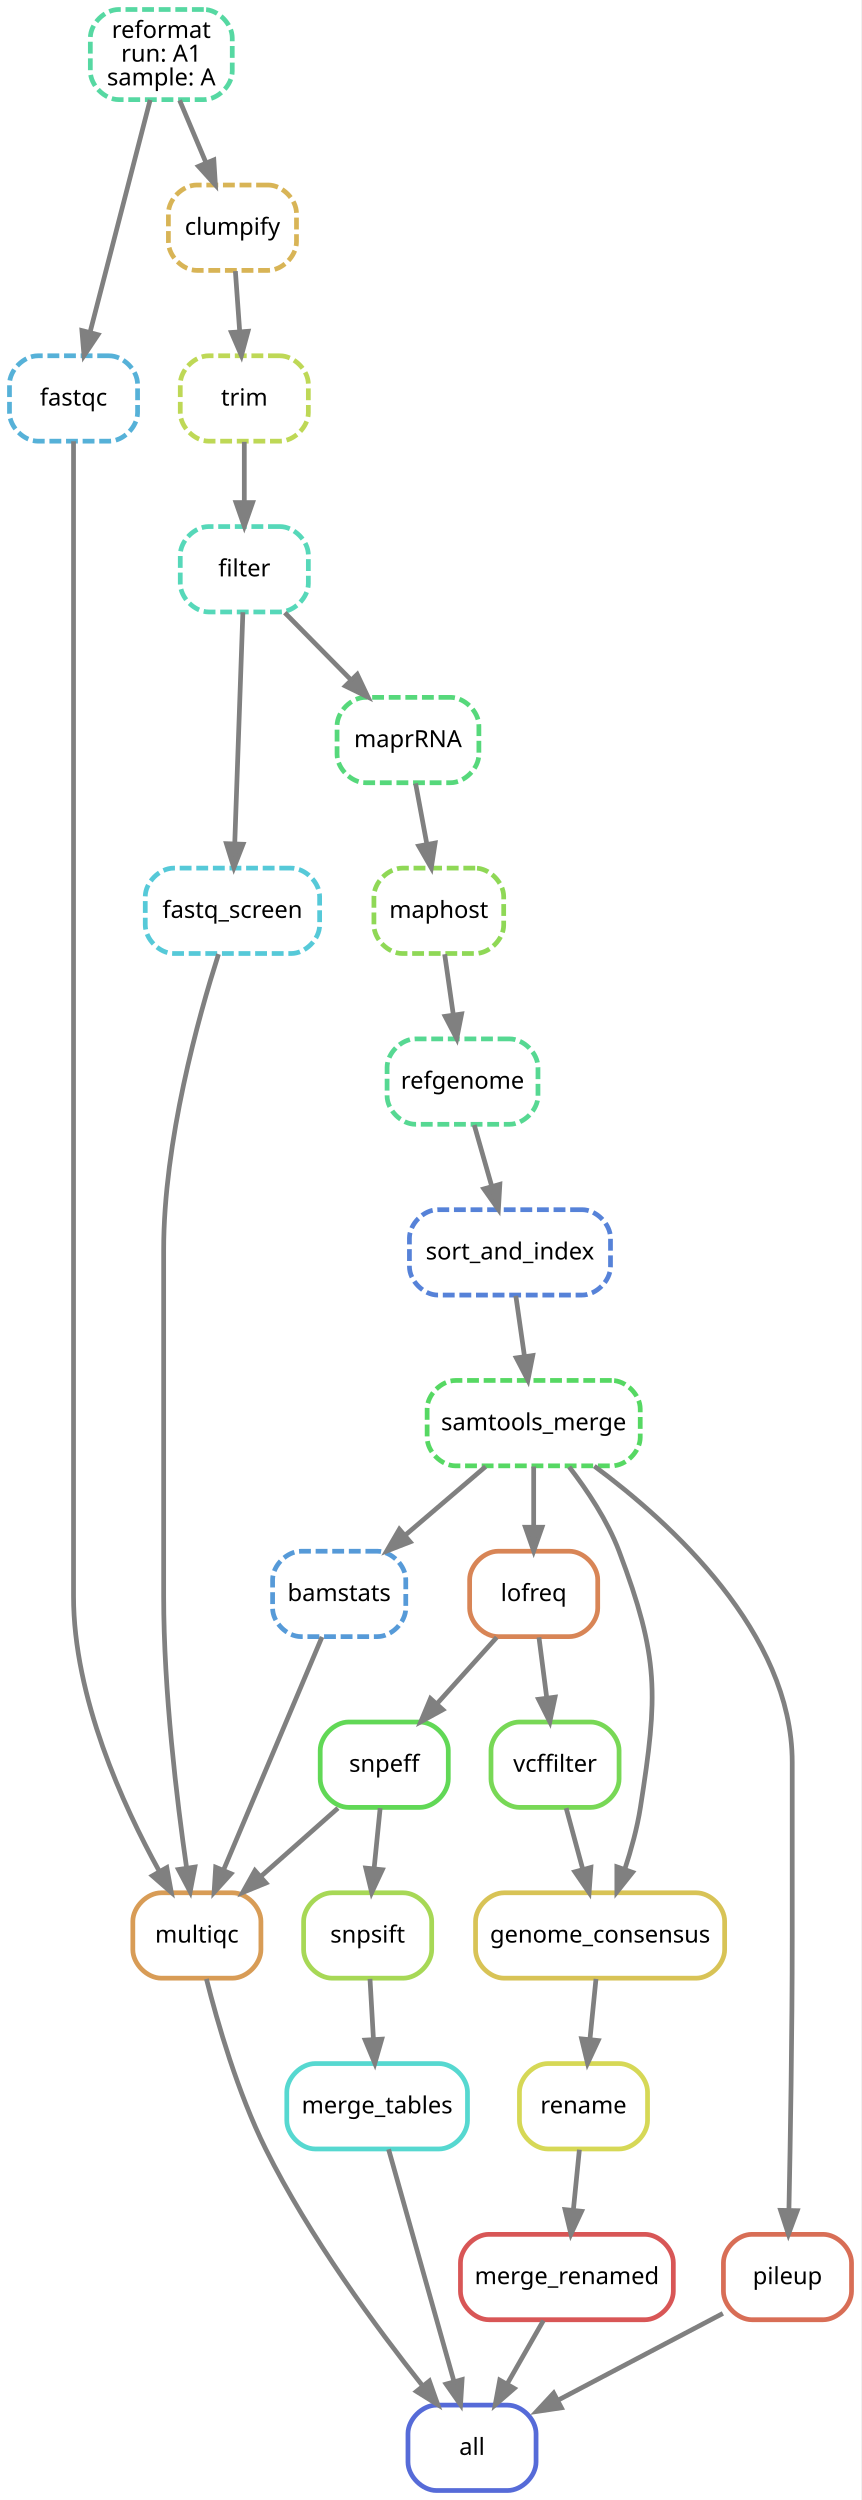
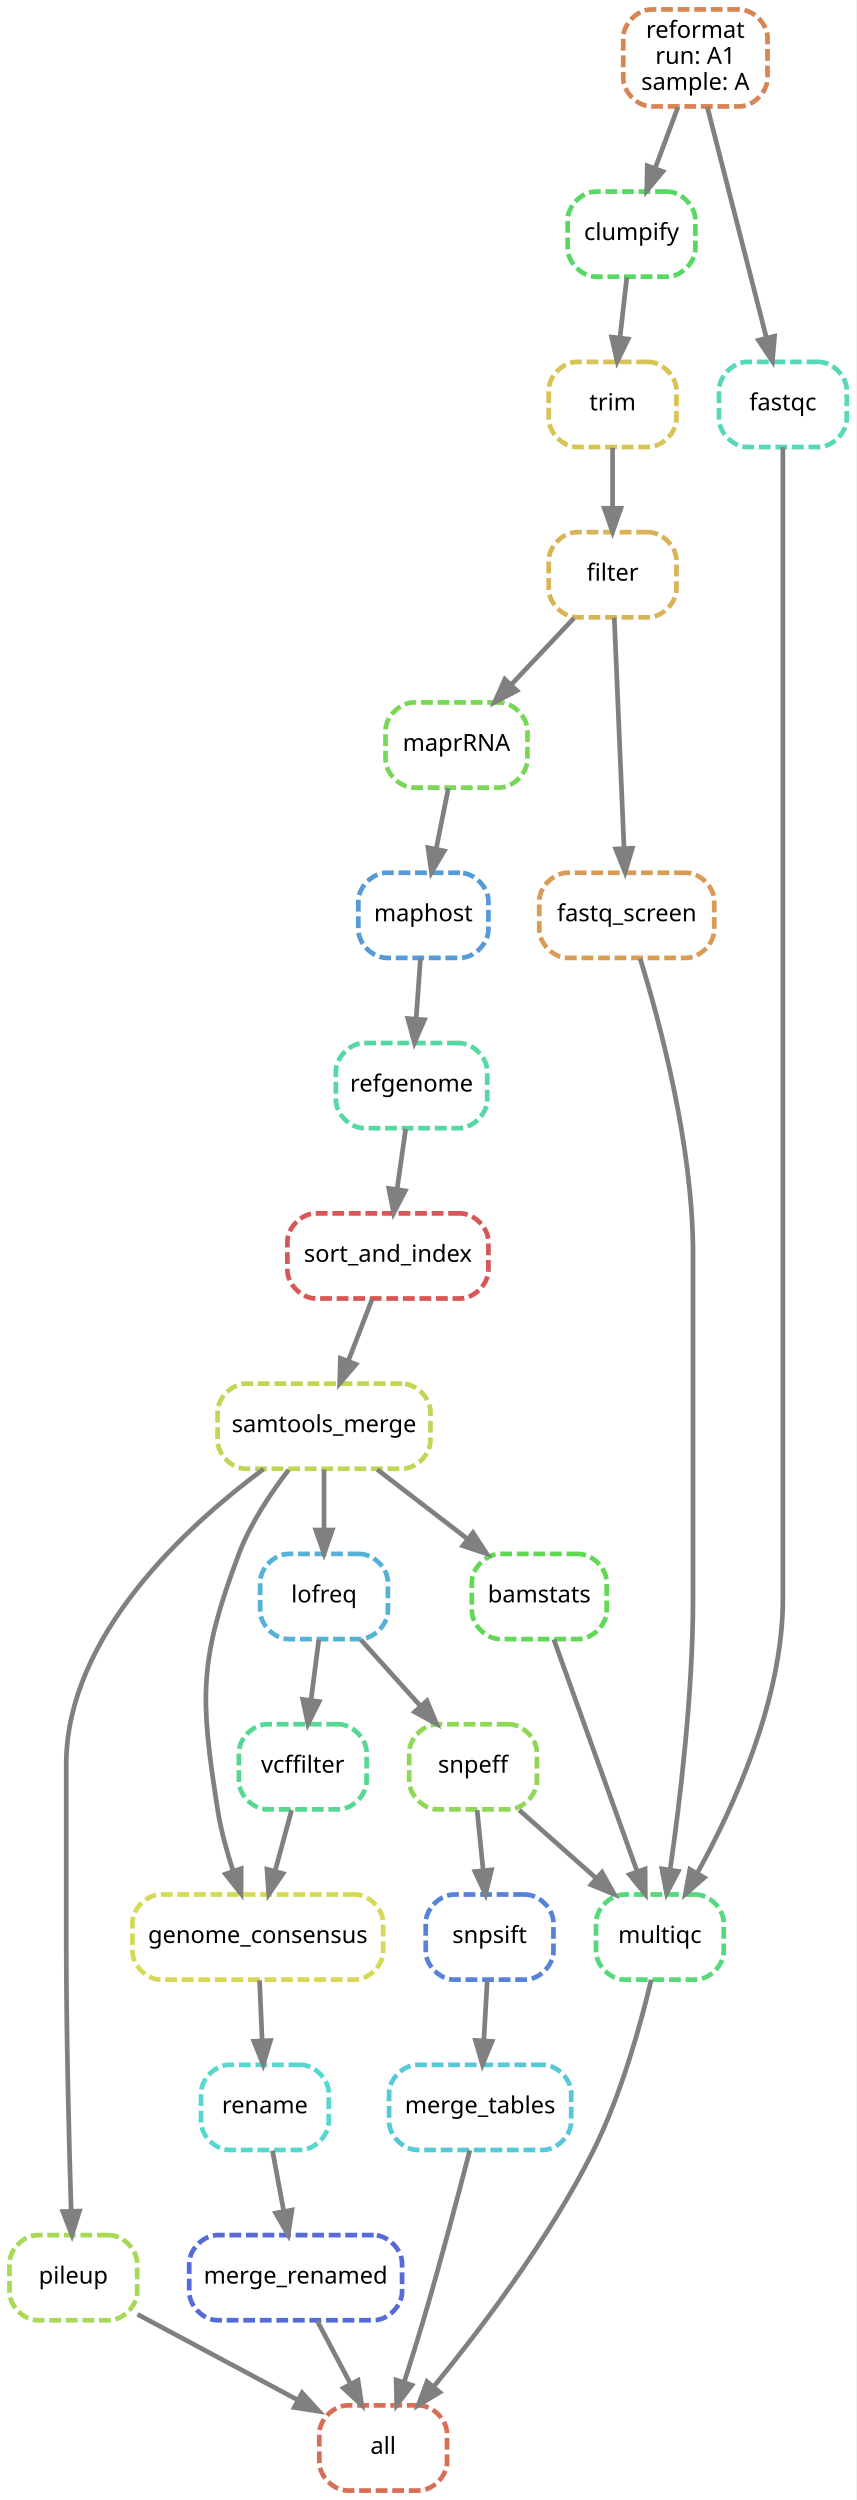
- <svg xmlns="http://www.w3.org/2000/svg" width="363pt" height="1054pt" viewBox="0.00 0.00 363.00 1054.00">
-   <g id="graph0" class="graph" transform="scale(1 1) rotate(0) translate(4 1050)">
-     <polygon fill="white" stroke="none" points="-4,4 -4,-1050 359,-1050 359,4 -4,4" />
+ <svg xmlns="http://www.w3.org/2000/svg" width="362pt" height="1057pt" viewBox="0.00 0.00 362.00 1057.00">
+   <g id="graph0" class="graph" transform="scale(1 1) rotate(0) translate(4 1053)">
+     <polygon fill="white" stroke="transparent" points="-4,4 -4,-1053 358,-1053 358,4 -4,4" />
    <g id="node1" class="node">
-       <path fill="none" stroke="#566bd8" stroke-width="2" d="M210,-36C210,-36 180,-36 180,-36 174,-36 168,-30 168,-24 168,-24 168,-12 168,-12 168,-6 174,-0 180,-0 180,-0 210,-0 210,-0 216,-0 222,-6 222,-12 222,-12 222,-24 222,-24 222,-30 216,-36 210,-36" />
-       <text text-anchor="middle" x="195" y="-15" font-family="sans" font-size="10.00">all</text>
+       <path fill="none" stroke="#d86e56" stroke-width="2" stroke-dasharray="5,2" d="M173,-36C173,-36 143,-36 143,-36 137,-36 131,-30 131,-24 131,-24 131,-12 131,-12 131,-6 137,0 143,0 143,0 173,0 173,0 179,0 185,-6 185,-12 185,-12 185,-24 185,-24 185,-30 179,-36 173,-36" />
+       <text text-anchor="middle" x="158" y="-15.5" font-family="sans" font-size="10.00">all</text>
    </g>
    <g id="node2" class="node">
-       <path fill="none" stroke="#d85656" stroke-width="2" d="M267.875,-108C267.875,-108 202.125,-108 202.125,-108 196.125,-108 190.125,-102 190.125,-96 190.125,-96 190.125,-84 190.125,-84 190.125,-78 196.125,-72 202.125,-72 202.125,-72 267.875,-72 267.875,-72 273.875,-72 279.875,-78 279.875,-84 279.875,-84 279.875,-96 279.875,-96 279.875,-102 273.875,-108 267.875,-108" />
-       <text text-anchor="middle" x="235" y="-87" font-family="sans" font-size="10.00">merge_renamed</text>
+       <path fill="none" stroke="#566bd8" stroke-width="2" stroke-dasharray="5,2" d="M154,-108C154,-108 88,-108 88,-108 82,-108 76,-102 76,-96 76,-96 76,-84 76,-84 76,-78 82,-72 88,-72 88,-72 154,-72 154,-72 160,-72 166,-78 166,-84 166,-84 166,-96 166,-96 166,-102 160,-108 154,-108" />
+       <text text-anchor="middle" x="121" y="-87.5" font-family="sans" font-size="10.00">merge_renamed</text>
    </g>
    <g id="edge1" class="edge">
-       <path fill="none" stroke="grey" stroke-width="2" d="M225.112,-71.697C220.511,-63.644 214.94,-53.895 209.847,-44.982" />
-       <polygon fill="grey" stroke="grey" stroke-width="2" points="212.774,-43.05 204.774,-36.104 206.696,-46.523 212.774,-43.05" />
+       <path fill="none" stroke="grey" stroke-width="2" d="M130.15,-71.7C134.4,-63.64 139.56,-53.89 144.27,-44.98" />
+       <polygon fill="grey" stroke="grey" stroke-width="2" points="147.38,-46.58 148.96,-36.1 141.19,-43.31 147.38,-46.58" />
    </g>
    <g id="node3" class="node">
-       <path fill="none" stroke="#56d8d0" stroke-width="2" d="M181.092,-180C181.092,-180 128.908,-180 128.908,-180 122.908,-180 116.908,-174 116.908,-168 116.908,-168 116.908,-156 116.908,-156 116.908,-150 122.908,-144 128.908,-144 128.908,-144 181.092,-144 181.092,-144 187.092,-144 193.092,-150 193.092,-156 193.092,-156 193.092,-168 193.092,-168 193.092,-174 187.092,-180 181.092,-180" />
-       <text text-anchor="middle" x="155" y="-159" font-family="sans" font-size="10.00">merge_tables</text>
+       <path fill="none" stroke="#56d8d0" stroke-width="2" stroke-dasharray="5,2" d="M123,-180C123,-180 93,-180 93,-180 87,-180 81,-174 81,-168 81,-168 81,-156 81,-156 81,-150 87,-144 93,-144 93,-144 123,-144 123,-144 129,-144 135,-150 135,-156 135,-156 135,-168 135,-168 135,-174 129,-180 123,-180" />
+       <text text-anchor="middle" x="108" y="-159.5" font-family="sans" font-size="10.00">rename</text>
+     </g>
+     <g id="edge5" class="edge">
+       <path fill="none" stroke="grey" stroke-width="2" d="M111.21,-143.7C112.65,-135.98 114.37,-126.71 115.96,-118.11" />
+       <polygon fill="grey" stroke="grey" stroke-width="2" points="119.44,-118.58 117.82,-108.1 112.56,-117.3 119.44,-118.58" />
+     </g>
+     <g id="node4" class="node">
+       <path fill="none" stroke="#d6d856" stroke-width="2" stroke-dasharray="5,2" d="M146,-252C146,-252 64,-252 64,-252 58,-252 52,-246 52,-240 52,-240 52,-228 52,-228 52,-222 58,-216 64,-216 64,-216 146,-216 146,-216 152,-216 158,-222 158,-228 158,-228 158,-240 158,-240 158,-246 152,-252 146,-252" />
+       <text text-anchor="middle" x="105" y="-231.5" font-family="sans" font-size="10.00">genome_consensus</text>
+     </g>
+     <g id="edge6" class="edge">
+       <path fill="none" stroke="grey" stroke-width="2" d="M105.74,-215.7C106.07,-207.98 106.47,-198.71 106.84,-190.11" />
+       <polygon fill="grey" stroke="grey" stroke-width="2" points="110.34,-190.25 107.27,-180.1 103.34,-189.95 110.34,-190.25" />
+     </g>
+     <g id="node5" class="node">
+       <path fill="none" stroke="#bed856" stroke-width="2" stroke-dasharray="5,2" d="M166,-468C166,-468 100,-468 100,-468 94,-468 88,-462 88,-456 88,-456 88,-444 88,-444 88,-438 94,-432 100,-432 100,-432 166,-432 166,-432 172,-432 178,-438 178,-444 178,-444 178,-456 178,-456 178,-462 172,-468 166,-468" />
+       <text text-anchor="middle" x="133" y="-447.5" font-family="sans" font-size="10.00">samtools_merge</text>
+     </g>
+     <g id="edge7" class="edge">
+       <path fill="none" stroke="grey" stroke-width="2" d="M118.04,-431.55C110.46,-421.74 101.87,-408.91 97,-396 80.01,-350.93 80.55,-335.59 88,-288 89.36,-279.31 91.9,-270.1 94.61,-261.84" />
+       <polygon fill="grey" stroke="grey" stroke-width="2" points="97.94,-262.93 97.93,-252.33 91.33,-260.62 97.94,-262.93" />
+     </g>
+     <g id="node15" class="node">
+       <path fill="none" stroke="#56b1d8" stroke-width="2" stroke-dasharray="5,2" d="M148,-396C148,-396 118,-396 118,-396 112,-396 106,-390 106,-384 106,-384 106,-372 106,-372 106,-366 112,-360 118,-360 118,-360 148,-360 148,-360 154,-360 160,-366 160,-372 160,-372 160,-384 160,-384 160,-390 154,-396 148,-396" />
+       <text text-anchor="middle" x="133" y="-375.5" font-family="sans" font-size="10.00">lofreq</text>
+     </g>
+     <g id="edge18" class="edge">
+       <path fill="none" stroke="grey" stroke-width="2" d="M133,-431.7C133,-423.98 133,-414.71 133,-406.11" />
+       <polygon fill="grey" stroke="grey" stroke-width="2" points="136.5,-406.1 133,-396.1 129.5,-406.1 136.5,-406.1" />
+     </g>
+     <g id="node22" class="node">
+       <path fill="none" stroke="#61d856" stroke-width="2" stroke-dasharray="5,2" d="M240.5,-396C240.5,-396 207.5,-396 207.5,-396 201.5,-396 195.5,-390 195.5,-384 195.5,-384 195.5,-372 195.5,-372 195.5,-366 201.5,-360 207.5,-360 207.5,-360 240.5,-360 240.5,-360 246.5,-360 252.5,-366 252.5,-372 252.5,-372 252.5,-384 252.5,-384 252.5,-390 246.5,-396 240.5,-396" />
+       <text text-anchor="middle" x="224" y="-375.5" font-family="sans" font-size="10.00">bamstats</text>
+     </g>
+     <g id="edge28" class="edge">
+       <path fill="none" stroke="grey" stroke-width="2" d="M155.49,-431.7C166.96,-422.88 181.06,-412.03 193.48,-402.47" />
+       <polygon fill="grey" stroke="grey" stroke-width="2" points="195.97,-404.98 201.76,-396.1 191.7,-399.43 195.97,-404.98" />
+     </g>
+     <g id="node23" class="node">
+       <path fill="none" stroke="#a7d856" stroke-width="2" stroke-dasharray="5,2" d="M42,-108C42,-108 12,-108 12,-108 6,-108 0,-102 0,-96 0,-96 0,-84 0,-84 0,-78 6,-72 12,-72 12,-72 42,-72 42,-72 48,-72 54,-78 54,-84 54,-84 54,-96 54,-96 54,-102 48,-108 42,-108" />
+       <text text-anchor="middle" x="27" y="-87.5" font-family="sans" font-size="10.00">pileup</text>
+     </g>
+     <g id="edge29" class="edge">
+       <path fill="none" stroke="grey" stroke-width="2" d="M107.44,-431.89C75.23,-408.04 24,-361.54 24,-307 24,-307 24,-307 24,-233 24,-192.99 25.21,-146.65 26.09,-118.08" />
+       <polygon fill="grey" stroke="grey" stroke-width="2" points="29.59,-118.15 26.41,-108.05 22.59,-117.93 29.59,-118.15" />
+     </g>
+     <g id="node6" class="node">
+       <path fill="none" stroke="#d85656" stroke-width="2" stroke-dasharray="5,2" d="M190.5,-540C190.5,-540 129.5,-540 129.5,-540 123.5,-540 117.5,-534 117.5,-528 117.5,-528 117.5,-516 117.5,-516 117.5,-510 123.5,-504 129.5,-504 129.5,-504 190.5,-504 190.5,-504 196.5,-504 202.5,-510 202.5,-516 202.5,-516 202.5,-528 202.5,-528 202.5,-534 196.5,-540 190.5,-540" />
+       <text text-anchor="middle" x="160" y="-519.5" font-family="sans" font-size="10.00">sort_and_index</text>
+     </g>
+     <g id="edge9" class="edge">
+       <path fill="none" stroke="grey" stroke-width="2" d="M153.33,-503.7C150.29,-495.81 146.62,-486.3 143.24,-477.55" />
+       <polygon fill="grey" stroke="grey" stroke-width="2" points="146.46,-476.17 139.6,-468.1 139.93,-478.69 146.46,-476.17" />
+     </g>
+     <g id="node7" class="node">
+       <path fill="none" stroke="#56d8a2" stroke-width="2" stroke-dasharray="5,2" d="M190,-612C190,-612 150,-612 150,-612 144,-612 138,-606 138,-600 138,-600 138,-588 138,-588 138,-582 144,-576 150,-576 150,-576 190,-576 190,-576 196,-576 202,-582 202,-588 202,-588 202,-600 202,-600 202,-606 196,-612 190,-612" />
+       <text text-anchor="middle" x="170" y="-591.5" font-family="sans" font-size="10.00">refgenome</text>
+     </g>
+     <g id="edge10" class="edge">
+       <path fill="none" stroke="grey" stroke-width="2" d="M167.53,-575.7C166.43,-567.98 165.1,-558.71 163.87,-550.11" />
+       <polygon fill="grey" stroke="grey" stroke-width="2" points="167.32,-549.51 162.44,-540.1 160.39,-550.5 167.32,-549.51" />
+     </g>
+     <g id="node8" class="node">
+       <path fill="none" stroke="#569ad8" stroke-width="2" stroke-dasharray="5,2" d="M190.5,-684C190.5,-684 159.5,-684 159.5,-684 153.5,-684 147.5,-678 147.5,-672 147.5,-672 147.5,-660 147.5,-660 147.5,-654 153.5,-648 159.5,-648 159.5,-648 190.5,-648 190.5,-648 196.5,-648 202.5,-654 202.5,-660 202.5,-660 202.5,-672 202.5,-672 202.5,-678 196.5,-684 190.5,-684" />
+       <text text-anchor="middle" x="175" y="-663.5" font-family="sans" font-size="10.00">maphost</text>
+     </g>
+     <g id="edge11" class="edge">
+       <path fill="none" stroke="grey" stroke-width="2" d="M173.76,-647.7C173.21,-639.98 172.55,-630.71 171.94,-622.11" />
+       <polygon fill="grey" stroke="grey" stroke-width="2" points="175.43,-621.83 171.22,-612.1 168.44,-622.33 175.43,-621.83" />
+     </g>
+     <g id="node9" class="node">
+       <path fill="none" stroke="#78d856" stroke-width="2" stroke-dasharray="5,2" d="M207,-756C207,-756 171,-756 171,-756 165,-756 159,-750 159,-744 159,-744 159,-732 159,-732 159,-726 165,-720 171,-720 171,-720 207,-720 207,-720 213,-720 219,-726 219,-732 219,-732 219,-744 219,-744 219,-750 213,-756 207,-756" />
+       <text text-anchor="middle" x="189" y="-735.5" font-family="sans" font-size="10.00">maprRNA</text>
+     </g>
+     <g id="edge12" class="edge">
+       <path fill="none" stroke="grey" stroke-width="2" d="M185.54,-719.7C184,-711.98 182.14,-702.71 180.42,-694.11" />
+       <polygon fill="grey" stroke="grey" stroke-width="2" points="183.81,-693.22 178.42,-684.1 176.95,-694.6 183.81,-693.22" />
+     </g>
+     <g id="node10" class="node">
+       <path fill="none" stroke="#d8b456" stroke-width="2" stroke-dasharray="5,2" d="M270,-828C270,-828 240,-828 240,-828 234,-828 228,-822 228,-816 228,-816 228,-804 228,-804 228,-798 234,-792 240,-792 240,-792 270,-792 270,-792 276,-792 282,-798 282,-804 282,-804 282,-816 282,-816 282,-822 276,-828 270,-828" />
+       <text text-anchor="middle" x="255" y="-807.5" font-family="sans" font-size="10.00">filter</text>
+     </g>
+     <g id="edge13" class="edge">
+       <path fill="none" stroke="grey" stroke-width="2" d="M238.69,-791.7C230.69,-783.22 220.93,-772.86 212.18,-763.58" />
+       <polygon fill="grey" stroke="grey" stroke-width="2" points="214.53,-760.98 205.13,-756.1 209.44,-765.78 214.53,-760.98" />
+     </g>
+     <g id="node20" class="node">
+       <path fill="none" stroke="#d89c56" stroke-width="2" stroke-dasharray="5,2" d="M286,-684C286,-684 236,-684 236,-684 230,-684 224,-678 224,-672 224,-672 224,-660 224,-660 224,-654 230,-648 236,-648 236,-648 286,-648 286,-648 292,-648 298,-654 298,-660 298,-660 298,-672 298,-672 298,-678 292,-684 286,-684" />
+       <text text-anchor="middle" x="261" y="-663.5" font-family="sans" font-size="10.00">fastq_screen</text>
+     </g>
+     <g id="edge26" class="edge">
+       <path fill="none" stroke="grey" stroke-width="2" d="M255.72,-791.87C256.75,-767.67 258.62,-723.21 259.84,-694.39" />
+       <polygon fill="grey" stroke="grey" stroke-width="2" points="263.35,-694.33 260.27,-684.19 256.35,-694.03 263.35,-694.33" />
+     </g>
+     <g id="node11" class="node">
+       <path fill="none" stroke="#d8c356" stroke-width="2" stroke-dasharray="5,2" d="M270,-900C270,-900 240,-900 240,-900 234,-900 228,-894 228,-888 228,-888 228,-876 228,-876 228,-870 234,-864 240,-864 240,-864 270,-864 270,-864 276,-864 282,-870 282,-876 282,-876 282,-888 282,-888 282,-894 276,-900 270,-900" />
+       <text text-anchor="middle" x="255" y="-879.5" font-family="sans" font-size="10.00">trim</text>
+     </g>
+     <g id="edge14" class="edge">
+       <path fill="none" stroke="grey" stroke-width="2" d="M255,-863.7C255,-855.98 255,-846.71 255,-838.11" />
+       <polygon fill="grey" stroke="grey" stroke-width="2" points="258.5,-838.1 255,-828.1 251.5,-838.1 258.5,-838.1" />
+     </g>
+     <g id="node12" class="node">
+       <path fill="none" stroke="#56d863" stroke-width="2" stroke-dasharray="5,2" d="M278,-972C278,-972 248,-972 248,-972 242,-972 236,-966 236,-960 236,-960 236,-948 236,-948 236,-942 242,-936 248,-936 248,-936 278,-936 278,-936 284,-936 290,-942 290,-948 290,-948 290,-960 290,-960 290,-966 284,-972 278,-972" />
+       <text text-anchor="middle" x="263" y="-951.5" font-family="sans" font-size="10.00">clumpify</text>
+     </g>
+     <g id="edge15" class="edge">
+       <path fill="none" stroke="grey" stroke-width="2" d="M261.02,-935.7C260.14,-927.98 259.08,-918.71 258.1,-910.11" />
+       <polygon fill="grey" stroke="grey" stroke-width="2" points="261.57,-909.64 256.95,-900.1 254.61,-910.44 261.57,-909.64" />
+     </g>
+     <g id="node13" class="node">
+       <path fill="none" stroke="#d88556" stroke-width="2" stroke-dasharray="5,2" d="M308.5,-1049C308.5,-1049 271.5,-1049 271.5,-1049 265.5,-1049 259.5,-1043 259.5,-1037 259.5,-1037 259.5,-1020 259.5,-1020 259.5,-1014 265.5,-1008 271.5,-1008 271.5,-1008 308.5,-1008 308.5,-1008 314.5,-1008 320.5,-1014 320.5,-1020 320.5,-1020 320.5,-1037 320.5,-1037 320.5,-1043 314.5,-1049 308.5,-1049" />
+       <text text-anchor="middle" x="290" y="-1037" font-family="sans" font-size="10.00">reformat</text>
+       <text text-anchor="middle" x="290" y="-1026" font-family="sans" font-size="10.00">run: A1</text>
+       <text text-anchor="middle" x="290" y="-1015" font-family="sans" font-size="10.00">sample: A</text>
+     </g>
+     <g id="edge16" class="edge">
+       <path fill="none" stroke="grey" stroke-width="2" d="M282.62,-1007.69C279.66,-999.73 276.2,-990.44 273.01,-981.89" />
+       <polygon fill="grey" stroke="grey" stroke-width="2" points="276.22,-980.47 269.45,-972.32 269.66,-982.91 276.22,-980.47" />
+     </g>
+     <g id="node21" class="node">
+       <path fill="none" stroke="#56d8b9" stroke-width="2" stroke-dasharray="5,2" d="M342,-900C342,-900 312,-900 312,-900 306,-900 300,-894 300,-888 300,-888 300,-876 300,-876 300,-870 306,-864 312,-864 312,-864 342,-864 342,-864 348,-864 354,-870 354,-876 354,-876 354,-888 354,-888 354,-894 348,-900 342,-900" />
+       <text text-anchor="middle" x="327" y="-879.5" font-family="sans" font-size="10.00">fastqc</text>
+     </g>
+     <g id="edge27" class="edge">
+       <path fill="none" stroke="grey" stroke-width="2" d="M295.07,-1007.71C301.55,-982.38 312.82,-938.37 320.09,-909.98" />
+       <polygon fill="grey" stroke="grey" stroke-width="2" points="323.48,-910.85 322.57,-900.3 316.7,-909.11 323.48,-910.85" />
+     </g>
+     <g id="node14" class="node">
+       <path fill="none" stroke="#56d892" stroke-width="2" stroke-dasharray="5,2" d="M139,-324C139,-324 109,-324 109,-324 103,-324 97,-318 97,-312 97,-312 97,-300 97,-300 97,-294 103,-288 109,-288 109,-288 139,-288 139,-288 145,-288 151,-294 151,-300 151,-300 151,-312 151,-312 151,-318 145,-324 139,-324" />
+       <text text-anchor="middle" x="124" y="-303.5" font-family="sans" font-size="10.00">vcffilter</text>
+     </g>
+     <g id="edge8" class="edge">
+       <path fill="none" stroke="grey" stroke-width="2" d="M119.3,-287.7C117.19,-279.9 114.64,-270.51 112.28,-261.83" />
+       <polygon fill="grey" stroke="grey" stroke-width="2" points="115.64,-260.84 109.64,-252.1 108.88,-262.67 115.64,-260.84" />
+     </g>
+     <g id="edge17" class="edge">
+       <path fill="none" stroke="grey" stroke-width="2" d="M130.78,-359.7C129.78,-351.98 128.59,-342.71 127.49,-334.11" />
+       <polygon fill="grey" stroke="grey" stroke-width="2" points="130.95,-333.58 126.2,-324.1 124,-334.47 130.95,-333.58" />
+     </g>
+     <g id="node18" class="node">
+       <path fill="none" stroke="#8fd856" stroke-width="2" stroke-dasharray="5,2" d="M211,-324C211,-324 181,-324 181,-324 175,-324 169,-318 169,-312 169,-312 169,-300 169,-300 169,-294 175,-288 181,-288 181,-288 211,-288 211,-288 217,-288 223,-294 223,-300 223,-300 223,-312 223,-312 223,-318 217,-324 211,-324" />
+       <text text-anchor="middle" x="196" y="-303.5" font-family="sans" font-size="10.00">snpeff</text>
+     </g>
+     <g id="edge21" class="edge">
+       <path fill="none" stroke="grey" stroke-width="2" d="M148.57,-359.7C156.2,-351.22 165.52,-340.86 173.88,-331.58" />
+       <polygon fill="grey" stroke="grey" stroke-width="2" points="176.52,-333.88 180.61,-324.1 171.31,-329.2 176.52,-333.88" />
+     </g>
+     <g id="node16" class="node">
+       <path fill="none" stroke="#56c9d8" stroke-width="2" stroke-dasharray="5,2" d="M225.5,-180C225.5,-180 172.5,-180 172.5,-180 166.5,-180 160.5,-174 160.5,-168 160.5,-168 160.5,-156 160.5,-156 160.5,-150 166.5,-144 172.5,-144 172.5,-144 225.5,-144 225.5,-144 231.5,-144 237.5,-150 237.5,-156 237.5,-156 237.5,-168 237.5,-168 237.5,-174 231.5,-180 225.5,-180" />
+       <text text-anchor="middle" x="199" y="-159.5" font-family="sans" font-size="10.00">merge_tables</text>
    </g>
    <g id="edge2" class="edge">
-       <path fill="none" stroke="grey" stroke-width="2" d="M159.825,-143.871C166.672,-119.564 179.276,-74.819 187.391,-46.013" />
-       <polygon fill="grey" stroke="grey" stroke-width="2" points="190.815,-46.764 190.158,-36.189 184.078,-44.866 190.815,-46.764" />
-     </g>
-     <g id="node4" class="node">
-       <path fill="none" stroke="#d89c56" stroke-width="2" d="M94,-252C94,-252 64,-252 64,-252 58,-252 52,-246 52,-240 52,-240 52,-228 52,-228 52,-222 58,-216 64,-216 64,-216 94,-216 94,-216 100,-216 106,-222 106,-228 106,-228 106,-240 106,-240 106,-246 100,-252 94,-252" />
-       <text text-anchor="middle" x="79" y="-231" font-family="sans" font-size="10.00">multiqc</text>
+       <path fill="none" stroke="grey" stroke-width="2" d="M194.64,-143.87C190,-125.9 182.34,-96.87 175,-72 172.47,-63.43 169.55,-54.15 166.86,-45.77" />
+       <polygon fill="grey" stroke="grey" stroke-width="2" points="170.14,-44.55 163.72,-36.12 163.48,-46.71 170.14,-44.55" />
+     </g>
+     <g id="node17" class="node">
+       <path fill="none" stroke="#5682d8" stroke-width="2" stroke-dasharray="5,2" d="M218,-252C218,-252 188,-252 188,-252 182,-252 176,-246 176,-240 176,-240 176,-228 176,-228 176,-222 182,-216 188,-216 188,-216 218,-216 218,-216 224,-216 230,-222 230,-228 230,-228 230,-240 230,-240 230,-246 224,-252 218,-252" />
+       <text text-anchor="middle" x="203" y="-231.5" font-family="sans" font-size="10.00">snpsift</text>
+     </g>
+     <g id="edge19" class="edge">
+       <path fill="none" stroke="grey" stroke-width="2" d="M202.01,-215.7C201.57,-207.98 201.04,-198.71 200.55,-190.11" />
+       <polygon fill="grey" stroke="grey" stroke-width="2" points="204.04,-189.89 199.98,-180.1 197.05,-190.29 204.04,-189.89" />
+     </g>
+     <g id="edge20" class="edge">
+       <path fill="none" stroke="grey" stroke-width="2" d="M197.73,-287.7C198.5,-279.98 199.43,-270.71 200.29,-262.11" />
+       <polygon fill="grey" stroke="grey" stroke-width="2" points="203.78,-262.4 201.29,-252.1 196.81,-261.71 203.78,-262.4" />
+     </g>
+     <g id="node19" class="node">
+       <path fill="none" stroke="#56d87b" stroke-width="2" stroke-dasharray="5,2" d="M290,-252C290,-252 260,-252 260,-252 254,-252 248,-246 248,-240 248,-240 248,-228 248,-228 248,-222 254,-216 260,-216 260,-216 290,-216 290,-216 296,-216 302,-222 302,-228 302,-228 302,-240 302,-240 302,-246 296,-252 290,-252" />
+       <text text-anchor="middle" x="275" y="-231.5" font-family="sans" font-size="10.00">multiqc</text>
+     </g>
+     <g id="edge24" class="edge">
+       <path fill="none" stroke="grey" stroke-width="2" d="M215.53,-287.7C225.38,-278.97 237.49,-268.24 248.2,-258.75" />
+       <polygon fill="grey" stroke="grey" stroke-width="2" points="250.53,-261.36 255.7,-252.1 245.89,-256.12 250.53,-261.36" />
    </g>
    <g id="edge3" class="edge">
-       <path fill="none" stroke="grey" stroke-width="2" d="M83.031,-215.687C87.673,-197.314 96.204,-167.718 108,-144 126.431,-106.94 154.853,-68.463 174.155,-44.16" />
-       <polygon fill="grey" stroke="grey" stroke-width="2" points="177.032,-46.167 180.571,-36.18 171.577,-41.781 177.032,-46.167" />
-     </g>
-     <g id="node5" class="node">
-       <path fill="none" stroke="#d86e56" stroke-width="2" d="M343,-108C343,-108 313,-108 313,-108 307,-108 301,-102 301,-96 301,-96 301,-84 301,-84 301,-78 307,-72 313,-72 313,-72 343,-72 343,-72 349,-72 355,-78 355,-84 355,-84 355,-96 355,-96 355,-102 349,-108 343,-108" />
-       <text text-anchor="middle" x="328" y="-87" font-family="sans" font-size="10.00">pileup</text>
+       <path fill="none" stroke="grey" stroke-width="2" d="M271.34,-215.99C267,-197.62 258.84,-167.78 247,-144 228.42,-106.66 199.28,-68.25 179.45,-44.04" />
+       <polygon fill="grey" stroke="grey" stroke-width="2" points="181.93,-41.55 172.85,-36.09 176.55,-46.02 181.93,-41.55" />
+     </g>
+     <g id="edge22" class="edge">
+       <path fill="none" stroke="grey" stroke-width="2" d="M266.67,-647.73C274.85,-621.21 289,-568.73 289,-523 289,-523 289,-523 289,-377 289,-337.02 283.44,-291.02 279.32,-262.47" />
+       <polygon fill="grey" stroke="grey" stroke-width="2" points="282.76,-261.81 277.83,-252.43 275.84,-262.84 282.76,-261.81" />
+     </g>
+     <g id="edge23" class="edge">
+       <path fill="none" stroke="grey" stroke-width="2" d="M327,-863.95C327,-837.29 327,-784.11 327,-739 327,-739 327,-739 327,-377 327,-334.49 306.2,-288.95 290.91,-261.22" />
+       <polygon fill="grey" stroke="grey" stroke-width="2" points="293.76,-259.15 285.77,-252.19 287.67,-262.61 293.76,-259.15" />
+     </g>
+     <g id="edge25" class="edge">
+       <path fill="none" stroke="grey" stroke-width="2" d="M230.15,-359.87C238.92,-335.46 255.09,-290.43 265.43,-261.64" />
+       <polygon fill="grey" stroke="grey" stroke-width="2" points="268.74,-262.78 268.83,-252.19 262.15,-260.42 268.74,-262.78" />
    </g>
    <g id="edge4" class="edge">
-       <path fill="none" stroke="grey" stroke-width="2" d="M300.765,-74.665C280.682,-64.096 253.156,-49.609 231.22,-38.063" />
-       <polygon fill="grey" stroke="grey" stroke-width="2" points="232.678,-34.876 222.199,-33.315 229.418,-41.07 232.678,-34.876" />
-     </g>
-     <g id="node6" class="node">
-       <path fill="none" stroke="#d6d856" stroke-width="2" d="M257,-180C257,-180 227,-180 227,-180 221,-180 215,-174 215,-168 215,-168 215,-156 215,-156 215,-150 221,-144 227,-144 227,-144 257,-144 257,-144 263,-144 269,-150 269,-156 269,-156 269,-168 269,-168 269,-174 263,-180 257,-180" />
-       <text text-anchor="middle" x="242" y="-159" font-family="sans" font-size="10.00">rename</text>
-     </g>
-     <g id="edge5" class="edge">
-       <path fill="none" stroke="grey" stroke-width="2" d="M240.27,-143.697C239.498,-135.983 238.571,-126.712 237.711,-118.112" />
-       <polygon fill="grey" stroke="grey" stroke-width="2" points="241.188,-117.706 236.71,-108.104 234.223,-118.403 241.188,-117.706" />
-     </g>
-     <g id="node7" class="node">
-       <path fill="none" stroke="#a7d856" stroke-width="2" d="M166,-252C166,-252 136,-252 136,-252 130,-252 124,-246 124,-240 124,-240 124,-228 124,-228 124,-222 130,-216 136,-216 136,-216 166,-216 166,-216 172,-216 178,-222 178,-228 178,-228 178,-240 178,-240 178,-246 172,-252 166,-252" />
-       <text text-anchor="middle" x="151" y="-231" font-family="sans" font-size="10.00">snpsift</text>
-     </g>
-     <g id="edge6" class="edge">
-       <path fill="none" stroke="grey" stroke-width="2" d="M151.989,-215.697C152.43,-207.983 152.959,-198.712 153.451,-190.112" />
-       <polygon fill="grey" stroke="grey" stroke-width="2" points="156.946,-190.288 154.023,-180.104 149.958,-189.888 156.946,-190.288" />
-     </g>
-     <g id="node8" class="node">
-       <path fill="none" stroke="#56c9d8" stroke-width="2" stroke-dasharray="5,2" d="M118.756,-684C118.756,-684 69.244,-684 69.244,-684 63.244,-684 57.244,-678 57.244,-672 57.244,-672 57.244,-660 57.244,-660 57.244,-654 63.244,-648 69.244,-648 69.244,-648 118.756,-648 118.756,-648 124.756,-648 130.756,-654 130.756,-660 130.756,-660 130.756,-672 130.756,-672 130.756,-678 124.756,-684 118.756,-684" />
-       <text text-anchor="middle" x="94" y="-663" font-family="sans" font-size="10.00">fastq_screen</text>
-     </g>
-     <g id="edge7" class="edge">
-       <path fill="none" stroke="grey" stroke-width="2" d="M88.131,-647.743C79.657,-621.246 65,-568.794 65,-523 65,-523 65,-523 65,-377 65,-337.022 70.564,-291.017 74.676,-262.471" />
-       <polygon fill="grey" stroke="grey" stroke-width="2" points="78.16,-262.84 76.167,-252.434 71.236,-261.811 78.16,-262.84" />
-     </g>
-     <g id="node9" class="node">
-       <path fill="none" stroke="#56b1d8" stroke-width="2" stroke-dasharray="5,2" d="M42,-900C42,-900 12,-900 12,-900 6,-900 0,-894 0,-888 0,-888 0,-876 0,-876 0,-870 6,-864 12,-864 12,-864 42,-864 42,-864 48,-864 54,-870 54,-876 54,-876 54,-888 54,-888 54,-894 48,-900 42,-900" />
-       <text text-anchor="middle" x="27" y="-879" font-family="sans" font-size="10.00">fastqc</text>
-     </g>
-     <g id="edge8" class="edge">
-       <path fill="none" stroke="grey" stroke-width="2" d="M27,-863.951C27,-837.292 27,-784.115 27,-739 27,-739 27,-739 27,-377 27,-334.492 47.8,-288.953 63.09,-261.219" />
-       <polygon fill="grey" stroke="grey" stroke-width="2" points="66.326,-262.61 68.226,-252.187 60.241,-259.15 66.326,-262.61" />
-     </g>
-     <g id="node10" class="node">
-       <path fill="none" stroke="#61d856" stroke-width="2" d="M173,-324C173,-324 143,-324 143,-324 137,-324 131,-318 131,-312 131,-312 131,-300 131,-300 131,-294 137,-288 143,-288 143,-288 173,-288 173,-288 179,-288 185,-294 185,-300 185,-300 185,-312 185,-312 185,-318 179,-324 173,-324" />
-       <text text-anchor="middle" x="158" y="-303" font-family="sans" font-size="10.00">snpeff</text>
-     </g>
-     <g id="edge9" class="edge">
-       <path fill="none" stroke="grey" stroke-width="2" d="M138.472,-287.697C128.618,-278.965 116.514,-268.24 105.804,-258.75" />
-       <polygon fill="grey" stroke="grey" stroke-width="2" points="108.109,-256.117 98.303,-252.104 103.467,-261.356 108.109,-256.117" />
-     </g>
-     <g id="edge13" class="edge">
-       <path fill="none" stroke="grey" stroke-width="2" d="M156.27,-287.697C155.498,-279.983 154.571,-270.712 153.711,-262.112" />
-       <polygon fill="grey" stroke="grey" stroke-width="2" points="157.188,-261.706 152.71,-252.104 150.223,-262.403 157.188,-261.706" />
-     </g>
-     <g id="node11" class="node">
-       <path fill="none" stroke="#569ad8" stroke-width="2" stroke-dasharray="5,2" d="M155.073,-396C155.073,-396 122.927,-396 122.927,-396 116.927,-396 110.927,-390 110.927,-384 110.927,-384 110.927,-372 110.927,-372 110.927,-366 116.927,-360 122.927,-360 122.927,-360 155.073,-360 155.073,-360 161.073,-360 167.073,-366 167.073,-372 167.073,-372 167.073,-384 167.073,-384 167.073,-390 161.073,-396 155.073,-396" />
-       <text text-anchor="middle" x="139" y="-375" font-family="sans" font-size="10.00">bamstats</text>
-     </g>
-     <g id="edge10" class="edge">
-       <path fill="none" stroke="grey" stroke-width="2" d="M131.763,-359.871C121.447,-335.457 102.419,-290.426 90.254,-261.635" />
-       <polygon fill="grey" stroke="grey" stroke-width="2" points="93.379,-260.038 86.263,-252.189 86.931,-262.763 93.379,-260.038" />
-     </g>
-     <g id="node12" class="node">
-       <path fill="none" stroke="#56d863" stroke-width="2" stroke-dasharray="5,2" d="M253.921,-468C253.921,-468 188.079,-468 188.079,-468 182.079,-468 176.079,-462 176.079,-456 176.079,-456 176.079,-444 176.079,-444 176.079,-438 182.079,-432 188.079,-432 188.079,-432 253.921,-432 253.921,-432 259.921,-432 265.921,-438 265.921,-444 265.921,-444 265.921,-456 265.921,-456 265.921,-462 259.921,-468 253.921,-468" />
-       <text text-anchor="middle" x="221" y="-447" font-family="sans" font-size="10.00">samtools_merge</text>
-     </g>
-     <g id="edge11" class="edge">
-       <path fill="none" stroke="grey" stroke-width="2" d="M246.556,-431.887C278.773,-408.038 330,-361.542 330,-307 330,-307 330,-307 330,-233 330,-192.992 329.196,-146.65 328.608,-118.078" />
-       <polygon fill="grey" stroke="grey" stroke-width="2" points="332.107,-117.972 328.395,-108.048 325.108,-118.12 332.107,-117.972" />
-     </g>
-     <g id="edge17" class="edge">
-       <path fill="none" stroke="grey" stroke-width="2" d="M200.73,-431.697C190.502,-422.965 177.939,-412.24 166.822,-402.75" />
-       <polygon fill="grey" stroke="grey" stroke-width="2" points="168.915,-399.935 159.037,-396.104 164.37,-405.259 168.915,-399.935" />
-     </g>
-     <g id="node13" class="node">
-       <path fill="none" stroke="#d8c356" stroke-width="2" d="M289.508,-252C289.508,-252 208.492,-252 208.492,-252 202.492,-252 196.492,-246 196.492,-240 196.492,-240 196.492,-228 196.492,-228 196.492,-222 202.492,-216 208.492,-216 208.492,-216 289.508,-216 289.508,-216 295.508,-216 301.508,-222 301.508,-228 301.508,-228 301.508,-240 301.508,-240 301.508,-246 295.508,-252 289.508,-252" />
-       <text text-anchor="middle" x="249" y="-231" font-family="sans" font-size="10.00">genome_consensus</text>
-     </g>
-     <g id="edge19" class="edge">
-       <path fill="none" stroke="grey" stroke-width="2" d="M235.963,-431.552C243.536,-421.744 252.135,-408.906 257,-396 273.991,-350.93 273.445,-335.587 266,-288 264.641,-279.312 262.1,-270.104 259.389,-261.843" />
-       <polygon fill="grey" stroke="grey" stroke-width="2" points="262.669,-260.62 256.066,-252.335 256.061,-262.93 262.669,-260.62" />
-     </g>
-     <g id="node16" class="node">
-       <path fill="none" stroke="#d88556" stroke-width="2" d="M236,-396C236,-396 206,-396 206,-396 200,-396 194,-390 194,-384 194,-384 194,-372 194,-372 194,-366 200,-360 206,-360 206,-360 236,-360 236,-360 242,-360 248,-366 248,-372 248,-372 248,-384 248,-384 248,-390 242,-396 236,-396" />
-       <text text-anchor="middle" x="221" y="-375" font-family="sans" font-size="10.00">lofreq</text>
-     </g>
-     <g id="edge22" class="edge">
-       <path fill="none" stroke="grey" stroke-width="2" d="M221,-431.697C221,-423.983 221,-414.712 221,-406.112" />
-       <polygon fill="grey" stroke="grey" stroke-width="2" points="224.5,-406.104 221,-396.104 217.5,-406.104 224.5,-406.104" />
-     </g>
-     <g id="edge12" class="edge">
-       <path fill="none" stroke="grey" stroke-width="2" d="M247.27,-215.697C246.498,-207.983 245.571,-198.712 244.711,-190.112" />
-       <polygon fill="grey" stroke="grey" stroke-width="2" points="248.188,-189.706 243.71,-180.104 241.223,-190.403 248.188,-189.706" />
-     </g>
-     <g id="node14" class="node">
-       <path fill="none" stroke="#56d8b9" stroke-width="2" stroke-dasharray="5,2" d="M114,-828C114,-828 84,-828 84,-828 78,-828 72,-822 72,-816 72,-816 72,-804 72,-804 72,-798 78,-792 84,-792 84,-792 114,-792 114,-792 120,-792 126,-798 126,-804 126,-804 126,-816 126,-816 126,-822 120,-828 114,-828" />
-       <text text-anchor="middle" x="99" y="-807" font-family="sans" font-size="10.00">filter</text>
-     </g>
-     <g id="edge14" class="edge">
-       <path fill="none" stroke="grey" stroke-width="2" d="M98.397,-791.871C97.545,-767.67 95.979,-723.211 94.965,-694.393" />
-       <polygon fill="grey" stroke="grey" stroke-width="2" points="98.455,-694.06 94.605,-684.189 91.459,-694.306 98.455,-694.06" />
-     </g>
-     <g id="node23" class="node">
-       <path fill="none" stroke="#56d87b" stroke-width="2" stroke-dasharray="5,2" d="M185.897,-756C185.897,-756 150.103,-756 150.103,-756 144.103,-756 138.103,-750 138.103,-744 138.103,-744 138.103,-732 138.103,-732 138.103,-726 144.103,-720 150.103,-720 150.103,-720 185.897,-720 185.897,-720 191.897,-720 197.897,-726 197.897,-732 197.897,-732 197.897,-744 197.897,-744 197.897,-750 191.897,-756 185.897,-756" />
-       <text text-anchor="middle" x="168" y="-735" font-family="sans" font-size="10.00">maprRNA</text>
-     </g>
-     <g id="edge29" class="edge">
-       <path fill="none" stroke="grey" stroke-width="2" d="M116.056,-791.697C124.495,-783.135 134.825,-772.656 144.043,-763.304" />
-       <polygon fill="grey" stroke="grey" stroke-width="2" points="146.613,-765.683 151.14,-756.104 141.627,-760.769 146.613,-765.683" />
-     </g>
-     <g id="node15" class="node">
-       <path fill="none" stroke="#56d8a2" stroke-width="2" stroke-dasharray="5,2" d="M81.916,-1046C81.916,-1046 46.084,-1046 46.084,-1046 40.084,-1046 34.084,-1040 34.084,-1034 34.084,-1034 34.084,-1020 34.084,-1020 34.084,-1014 40.084,-1008 46.084,-1008 46.084,-1008 81.916,-1008 81.916,-1008 87.916,-1008 93.916,-1014 93.916,-1020 93.916,-1020 93.916,-1034 93.916,-1034 93.916,-1040 87.916,-1046 81.916,-1046" />
-       <text text-anchor="middle" x="64" y="-1034" font-family="sans" font-size="10.00">reformat</text>
-       <text text-anchor="middle" x="64" y="-1024" font-family="sans" font-size="10.00">run: A1</text>
-       <text text-anchor="middle" x="64" y="-1014" font-family="sans" font-size="10.00">sample: A</text>
-     </g>
-     <g id="edge15" class="edge">
-       <path fill="none" stroke="grey" stroke-width="2" d="M59.314,-1007.89C52.906,-983.123 41.361,-938.502 33.946,-909.844" />
-       <polygon fill="grey" stroke="grey" stroke-width="2" points="37.311,-908.878 31.418,-900.074 30.534,-910.632 37.311,-908.878" />
-     </g>
-     <g id="node21" class="node">
-       <path fill="none" stroke="#d8b456" stroke-width="2" stroke-dasharray="5,2" d="M109,-972C109,-972 79,-972 79,-972 73,-972 67,-966 67,-960 67,-960 67,-948 67,-948 67,-942 73,-936 79,-936 79,-936 109,-936 109,-936 115,-936 121,-942 121,-948 121,-948 121,-960 121,-960 121,-966 115,-972 109,-972" />
-       <text text-anchor="middle" x="94" y="-951" font-family="sans" font-size="10.00">clumpify</text>
-     </g>
-     <g id="edge27" class="edge">
-       <path fill="none" stroke="grey" stroke-width="2" d="M71.726,-1007.72C75.106,-999.715 79.137,-990.175 82.835,-981.424" />
-       <polygon fill="grey" stroke="grey" stroke-width="2" points="86.147,-982.577 86.815,-972.003 79.699,-979.853 86.147,-982.577" />
-     </g>
-     <g id="edge16" class="edge">
-       <path fill="none" stroke="grey" stroke-width="2" d="M205.427,-359.697C197.798,-351.22 188.477,-340.864 180.124,-331.583" />
-       <polygon fill="grey" stroke="grey" stroke-width="2" points="182.685,-329.196 173.394,-324.104 177.482,-333.879 182.685,-329.196" />
-     </g>
-     <g id="node18" class="node">
-       <path fill="none" stroke="#78d856" stroke-width="2" d="M245,-324C245,-324 215,-324 215,-324 209,-324 203,-318 203,-312 203,-312 203,-300 203,-300 203,-294 209,-288 215,-288 215,-288 245,-288 245,-288 251,-288 257,-294 257,-300 257,-300 257,-312 257,-312 257,-318 251,-324 245,-324" />
-       <text text-anchor="middle" x="230" y="-303" font-family="sans" font-size="10.00">vcffilter</text>
-     </g>
-     <g id="edge24" class="edge">
-       <path fill="none" stroke="grey" stroke-width="2" d="M223.225,-359.697C224.217,-351.983 225.408,-342.712 226.514,-334.112" />
-       <polygon fill="grey" stroke="grey" stroke-width="2" points="229.997,-334.469 227.801,-324.104 223.054,-333.576 229.997,-334.469" />
-     </g>
-     <g id="node17" class="node">
-       <path fill="none" stroke="#5682d8" stroke-width="2" stroke-dasharray="5,2" d="M241.385,-540C241.385,-540 180.615,-540 180.615,-540 174.615,-540 168.615,-534 168.615,-528 168.615,-528 168.615,-516 168.615,-516 168.615,-510 174.615,-504 180.615,-504 180.615,-504 241.385,-504 241.385,-504 247.385,-504 253.385,-510 253.385,-516 253.385,-516 253.385,-528 253.385,-528 253.385,-534 247.385,-540 241.385,-540" />
-       <text text-anchor="middle" x="211" y="-519" font-family="sans" font-size="10.00">sort_and_index</text>
-     </g>
-     <g id="edge18" class="edge">
-       <path fill="none" stroke="grey" stroke-width="2" d="M213.472,-503.697C214.574,-495.983 215.898,-486.712 217.127,-478.112" />
-       <polygon fill="grey" stroke="grey" stroke-width="2" points="220.607,-478.499 218.557,-468.104 213.677,-477.509 220.607,-478.499" />
-     </g>
-     <g id="edge20" class="edge">
-       <path fill="none" stroke="grey" stroke-width="2" d="M234.697,-287.697C236.813,-279.898 239.362,-270.509 241.718,-261.829" />
-       <polygon fill="grey" stroke="grey" stroke-width="2" points="245.116,-262.672 244.357,-252.104 238.36,-260.838 245.116,-262.672" />
-     </g>
-     <g id="node19" class="node">
-       <path fill="none" stroke="#bed856" stroke-width="2" stroke-dasharray="5,2" d="M114,-900C114,-900 84,-900 84,-900 78,-900 72,-894 72,-888 72,-888 72,-876 72,-876 72,-870 78,-864 84,-864 84,-864 114,-864 114,-864 120,-864 126,-870 126,-876 126,-876 126,-888 126,-888 126,-894 120,-900 114,-900" />
-       <text text-anchor="middle" x="99" y="-879" font-family="sans" font-size="10.00">trim</text>
-     </g>
-     <g id="edge21" class="edge">
-       <path fill="none" stroke="grey" stroke-width="2" d="M99,-863.697C99,-855.983 99,-846.712 99,-838.112" />
-       <polygon fill="grey" stroke="grey" stroke-width="2" points="102.5,-838.104 99,-828.104 95.5,-838.104 102.5,-838.104" />
-     </g>
-     <g id="node20" class="node">
-       <path fill="none" stroke="#56d892" stroke-width="2" stroke-dasharray="5,2" d="M210.808,-612C210.808,-612 171.192,-612 171.192,-612 165.192,-612 159.192,-606 159.192,-600 159.192,-600 159.192,-588 159.192,-588 159.192,-582 165.192,-576 171.192,-576 171.192,-576 210.808,-576 210.808,-576 216.808,-576 222.808,-582 222.808,-588 222.808,-588 222.808,-600 222.808,-600 222.808,-606 216.808,-612 210.808,-612" />
-       <text text-anchor="middle" x="191" y="-591" font-family="sans" font-size="10.00">refgenome</text>
-     </g>
-     <g id="edge23" class="edge">
-       <path fill="none" stroke="grey" stroke-width="2" d="M195.944,-575.697C198.172,-567.898 200.855,-558.509 203.335,-549.829" />
-       <polygon fill="grey" stroke="grey" stroke-width="2" points="206.731,-550.681 206.113,-540.104 200,-548.758 206.731,-550.681" />
-     </g>
-     <g id="edge25" class="edge">
-       <path fill="none" stroke="grey" stroke-width="2" d="M95.236,-935.697C95.787,-927.983 96.449,-918.712 97.063,-910.112" />
-       <polygon fill="grey" stroke="grey" stroke-width="2" points="100.557,-910.328 97.778,-900.104 93.575,-909.83 100.557,-910.328" />
-     </g>
-     <g id="node22" class="node">
-       <path fill="none" stroke="#8fd856" stroke-width="2" stroke-dasharray="5,2" d="M196.356,-684C196.356,-684 165.644,-684 165.644,-684 159.644,-684 153.644,-678 153.644,-672 153.644,-672 153.644,-660 153.644,-660 153.644,-654 159.644,-648 165.644,-648 165.644,-648 196.356,-648 196.356,-648 202.356,-648 208.356,-654 208.356,-660 208.356,-660 208.356,-672 208.356,-672 208.356,-678 202.356,-684 196.356,-684" />
-       <text text-anchor="middle" x="181" y="-663" font-family="sans" font-size="10.00">maphost</text>
-     </g>
-     <g id="edge26" class="edge">
-       <path fill="none" stroke="grey" stroke-width="2" d="M183.472,-647.697C184.574,-639.983 185.898,-630.712 187.127,-622.112" />
-       <polygon fill="grey" stroke="grey" stroke-width="2" points="190.607,-622.499 188.557,-612.104 183.677,-621.509 190.607,-622.499" />
-     </g>
-     <g id="edge28" class="edge">
-       <path fill="none" stroke="grey" stroke-width="2" d="M171.213,-719.697C172.646,-711.983 174.368,-702.712 175.965,-694.112" />
-       <polygon fill="grey" stroke="grey" stroke-width="2" points="179.439,-694.575 177.823,-684.104 172.556,-693.297 179.439,-694.575" />
+       <path fill="none" stroke="grey" stroke-width="2" d="M54.14,-74.5C73.82,-63.98 100.62,-49.66 122.06,-38.2" />
+       <polygon fill="grey" stroke="grey" stroke-width="2" points="123.72,-41.29 130.89,-33.49 120.42,-35.11 123.72,-41.29" />
    </g>
  </g>
</svg>
